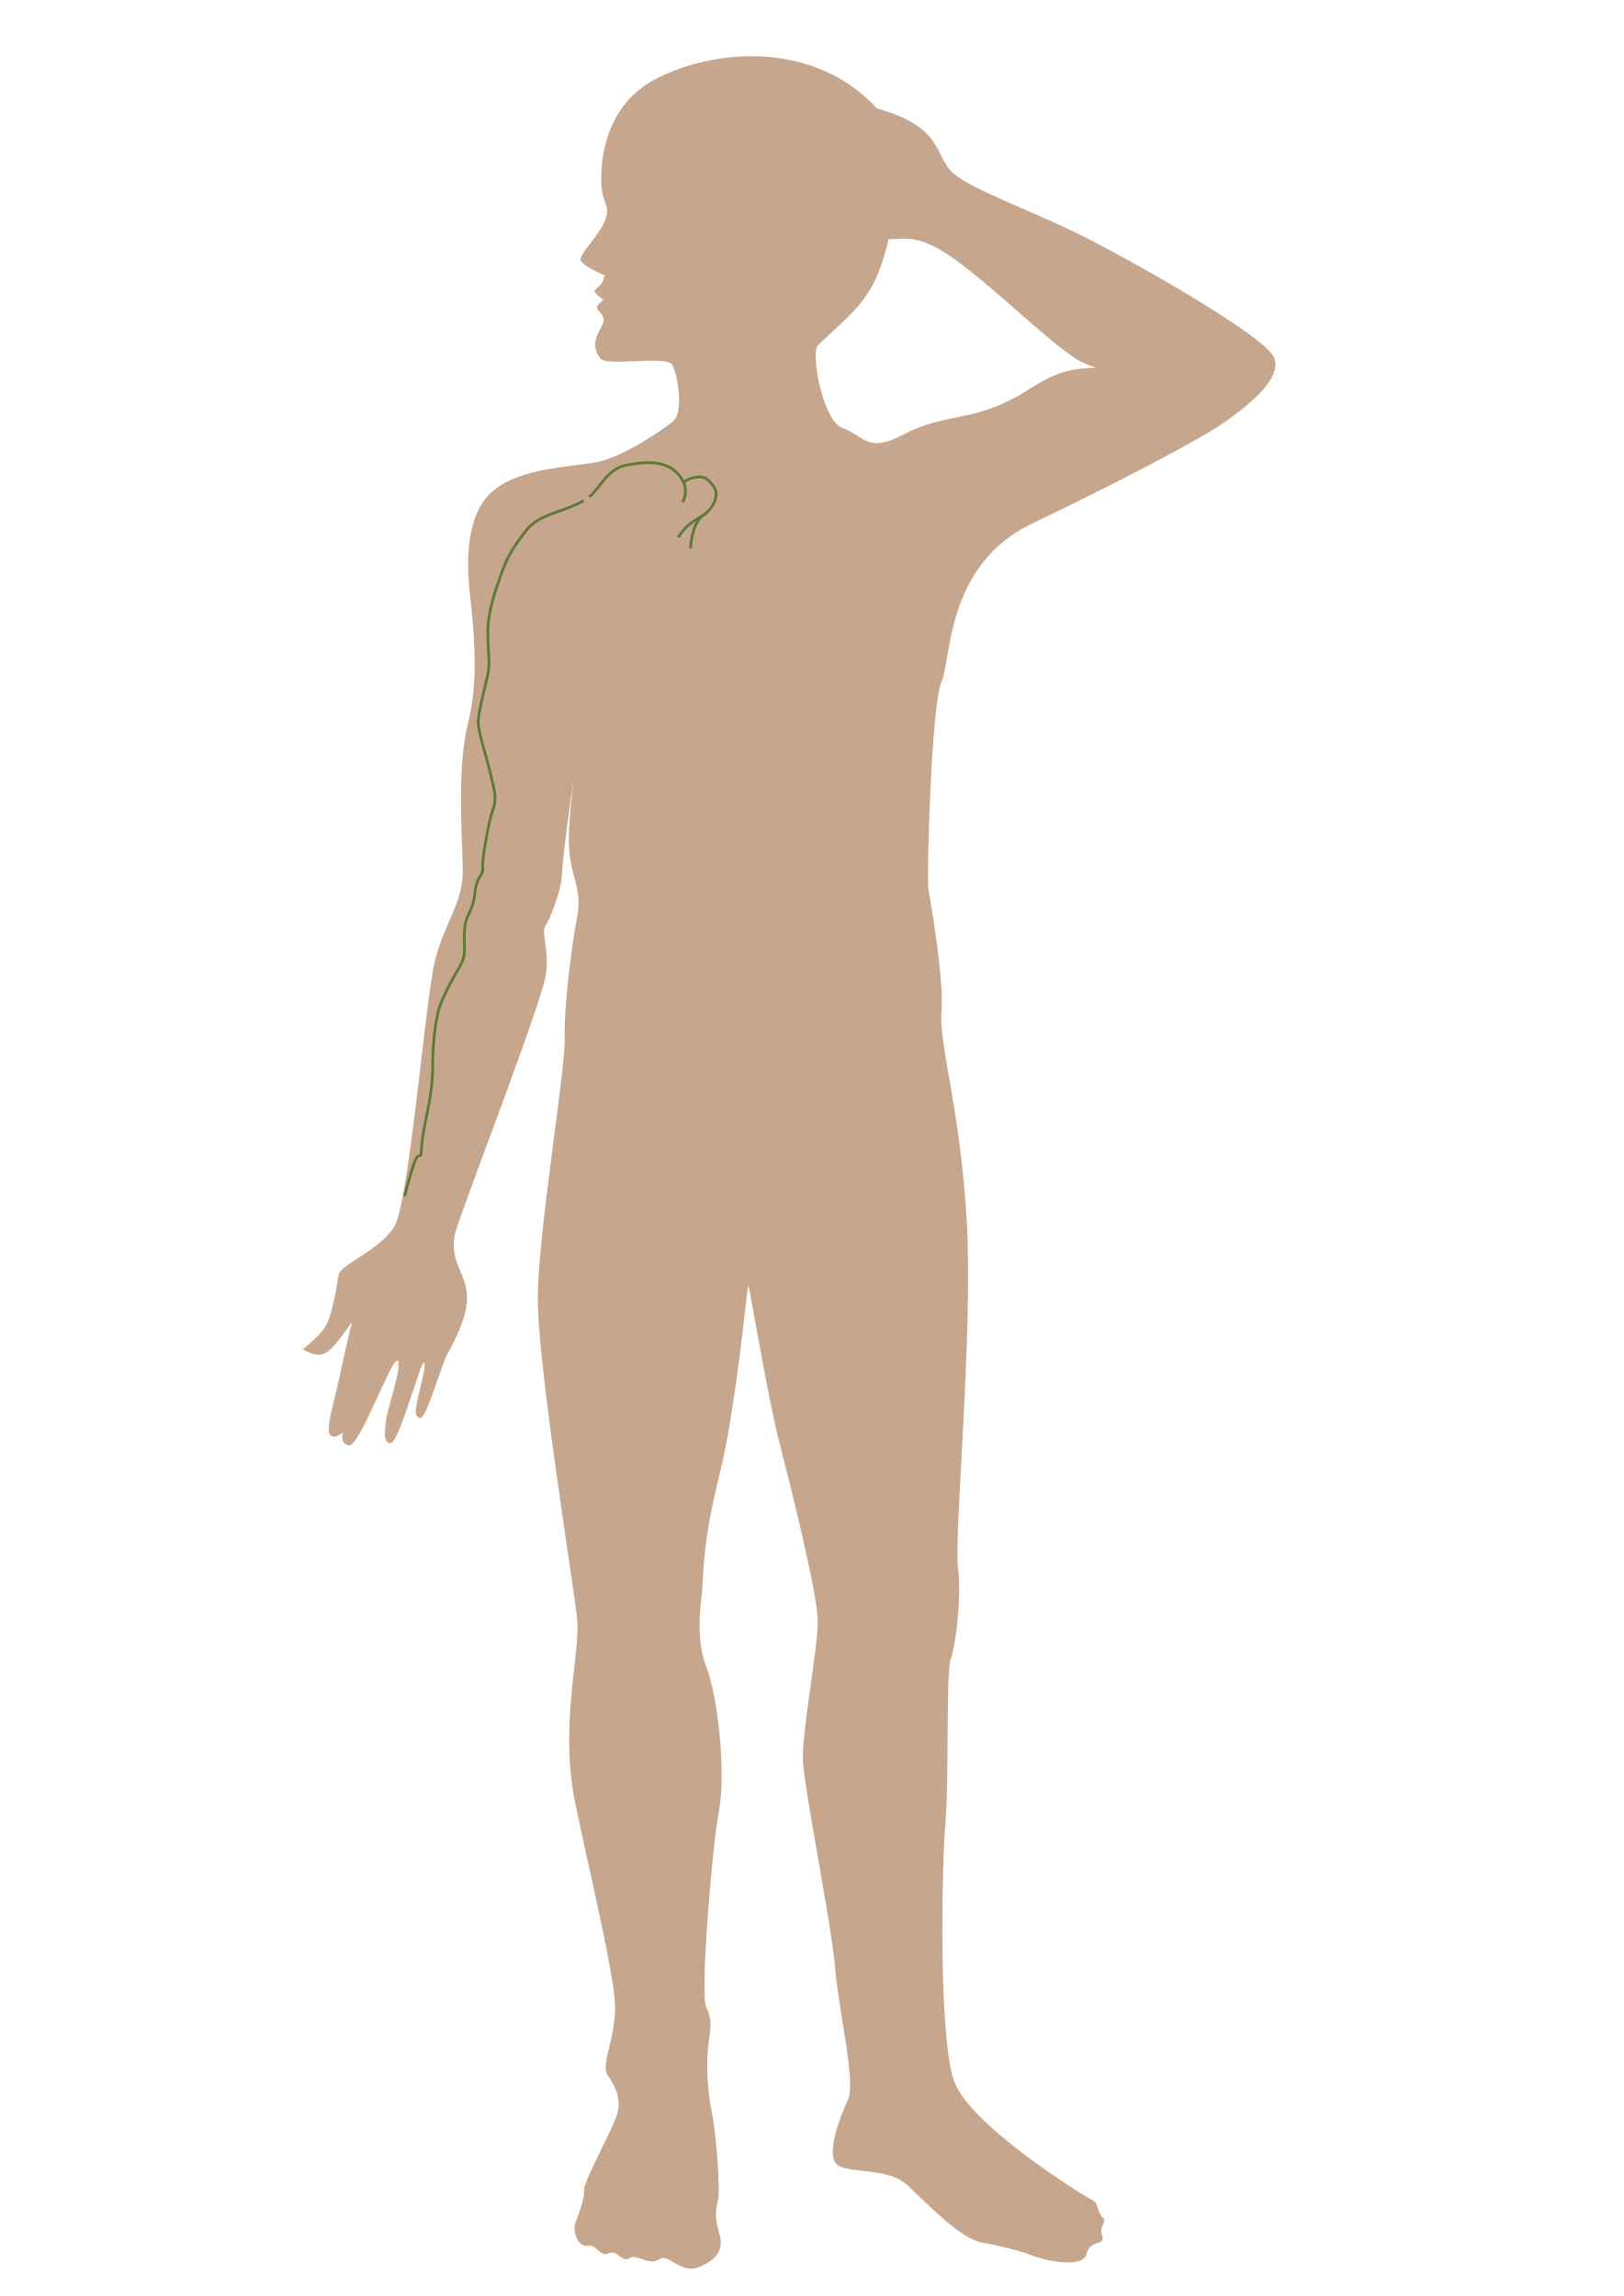
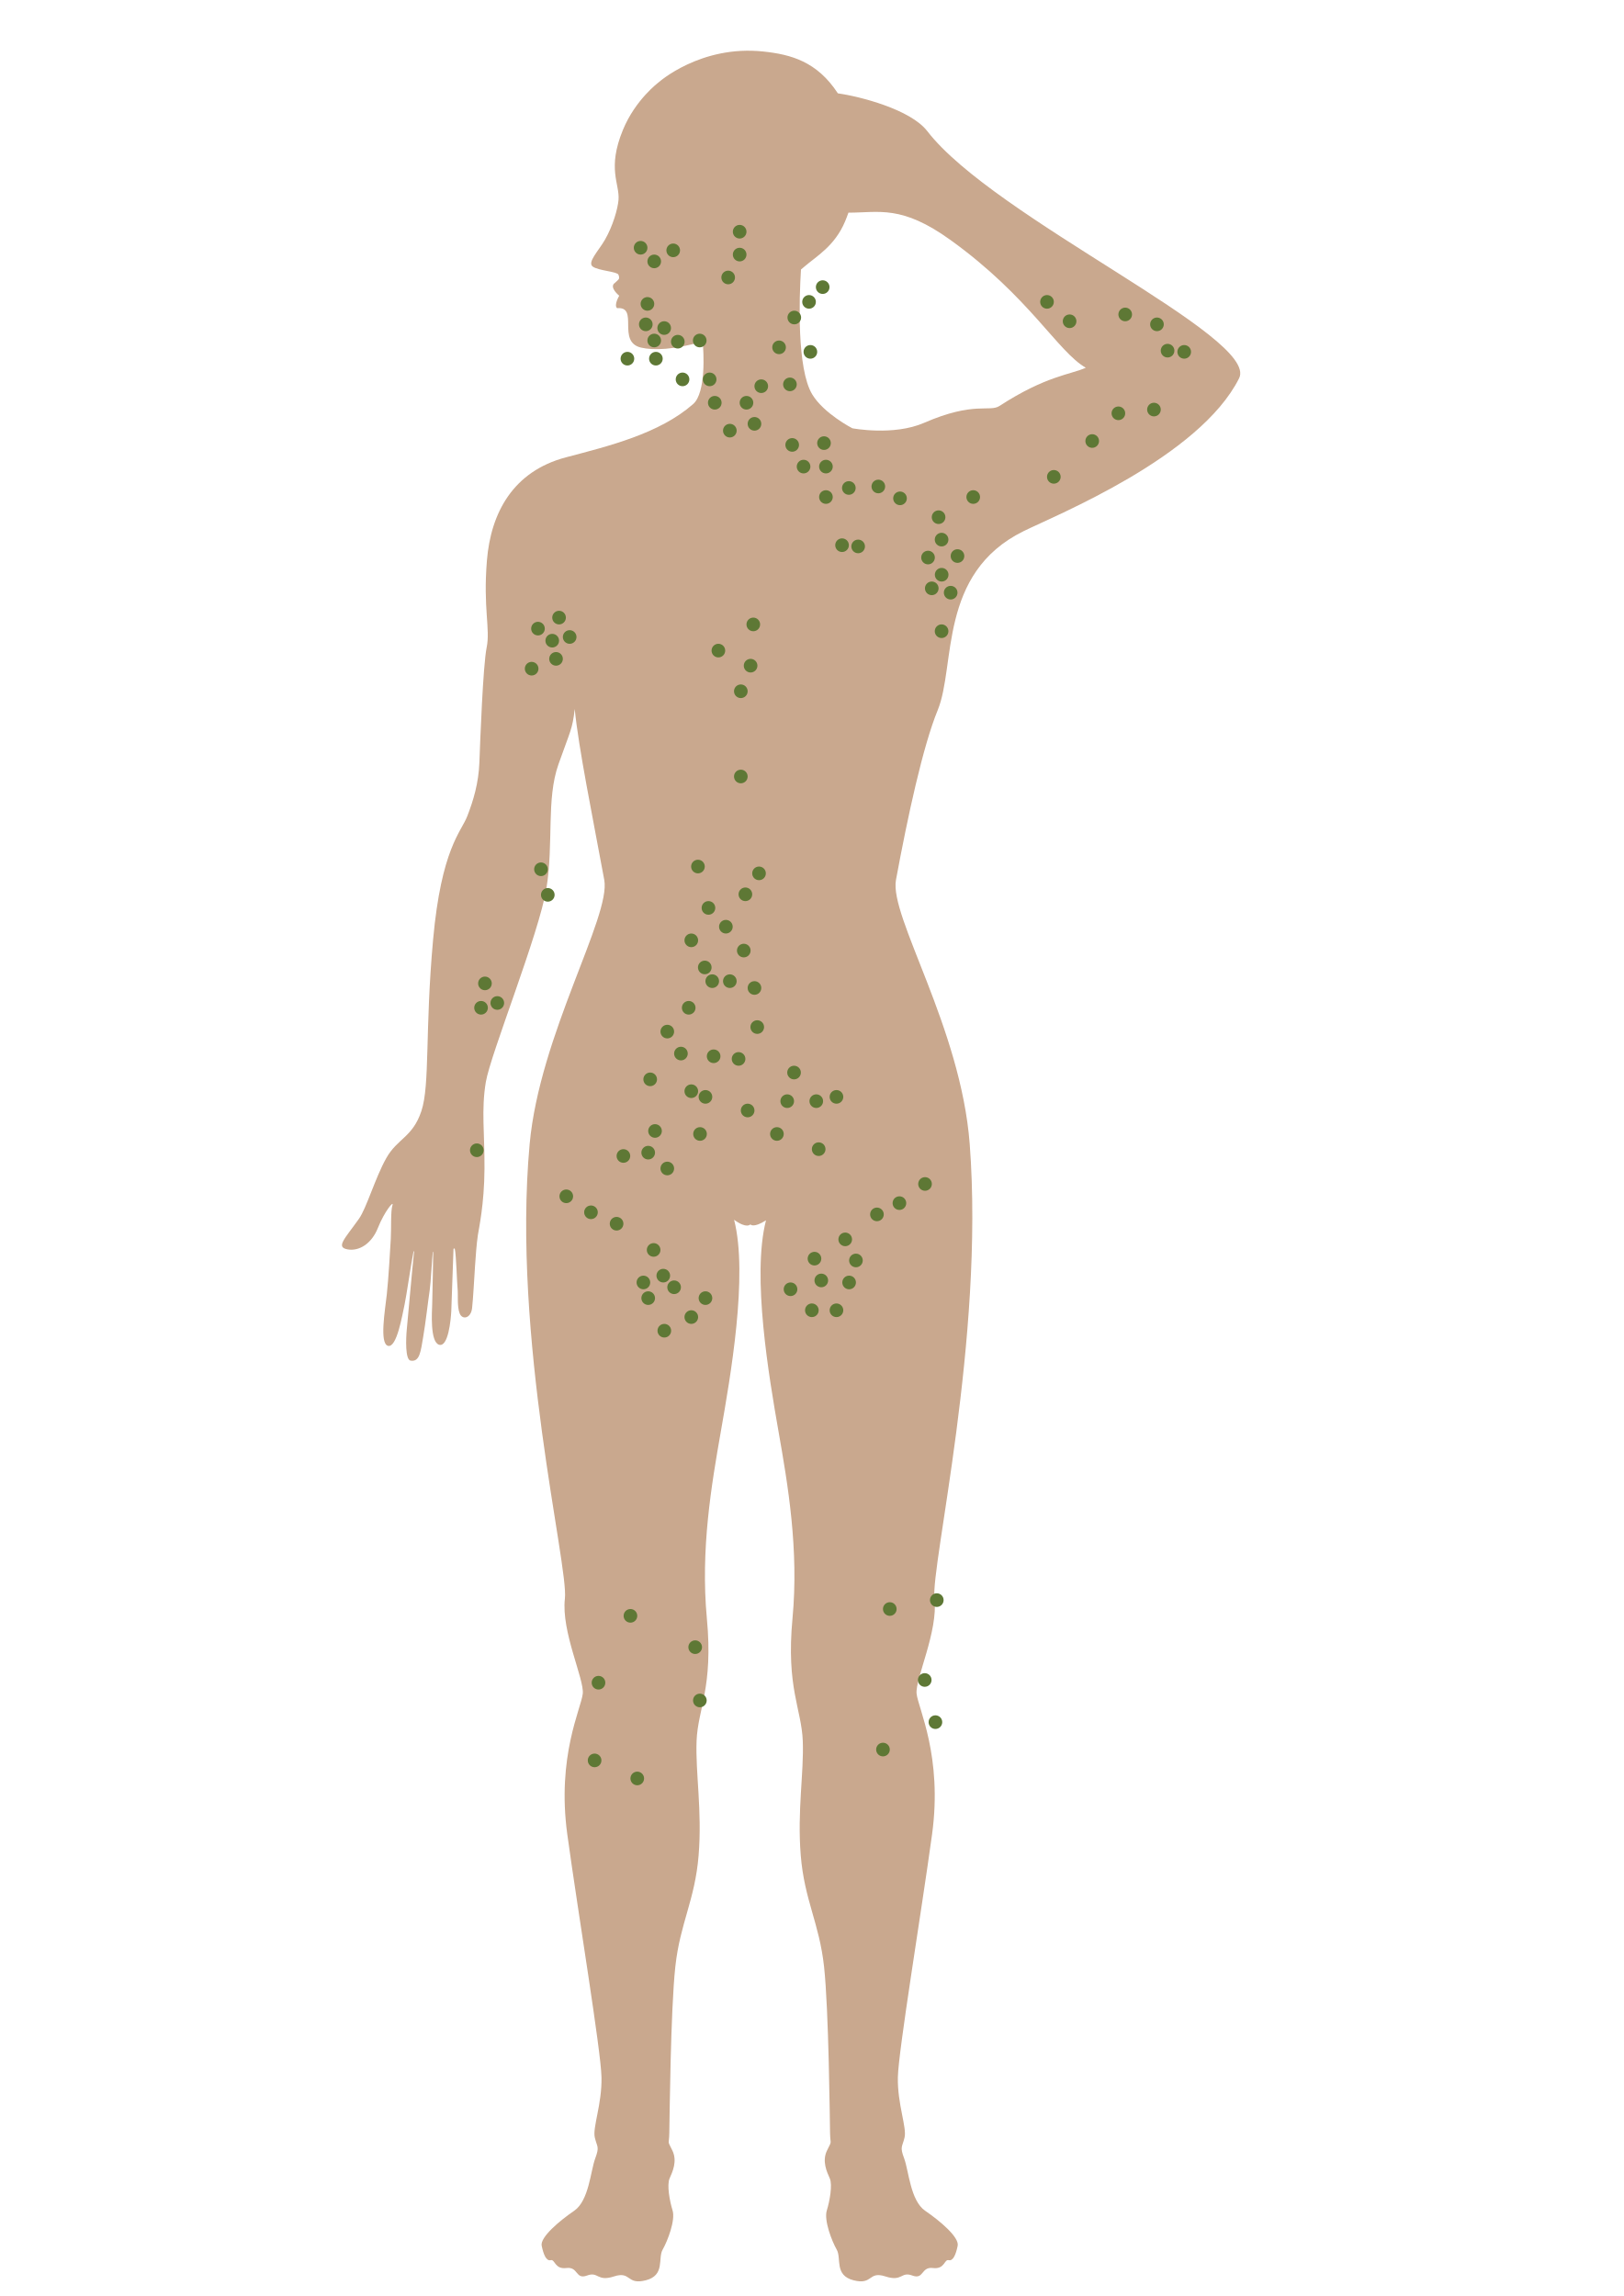
<svg xmlns="http://www.w3.org/2000/svg" viewBox="0 0 595.28 841.89">
  <defs>
    <style>
      .cls-1 {
-         fill: #c7a68e;
+         fill: #c9a88e;
      }

      .cls-2 {
-         fill: none;
-         stroke: #5e7835;
-         stroke-miterlimit: 10;
+         fill: #5e7835;
      }
    </style>
  </defs>
  <g id="Layer_2" data-name="Layer 2">
-     <path class="cls-1" d="M321.52,39.75c-24.18-26.06-61.62-21.2-81.5-10.6s-20.13,33.53-19.4,40.01,3.09,6.18,1.33,11.34-9.42,12.52-9.13,14.72,8.83,5.74,8.83,5.74c0,0-.29,1.77-1.18,3.09s-2.94,2.06-2.36,3.09,3.09,2.8,3.09,2.8l-1.8,1.72c-.65.62-.63,1.65.03,2.26.89.83,1.9,2.1,1.9,3.58,0,2.65-6.09,7.53-1.3,13.86,2.51,3.32,24.44-1.4,26.5,2.58s4.12,17.23.29,20.47-18.26,13.1-27.98,15.02-27.98,1.91-38.28,10.75-9.42,27.39-8.25,37.99,3.49,30.77-.69,46.82-2.11,42.4-1.96,54.18-6.92,19.58-10.31,33.57-9.42,88.05-14.72,96.88-19.88,14.13-20.47,17.67-2.36,15.61-5.15,19.58-7.95,7.8-7.95,7.8c0,0,5.3,3.83,8.98,1.03s8.98-11.04,8.98-11.04c0,0-3.68,15.9-4.86,21.64s-5.01,18.11-3.09,19.88,4.86-1.18,4.86-1.18c0,0-1.91,3.98,1.91,5.01s15.61-31.95,17.82-31.07-3.68,17.82-4.12,21.64-1.18,8.83,1.77,8.54,10.9-29.74,12.07-29.45-1.33,8.83-2.21,13.1-1.47,6.33.74,7.21,7.8-19.14,10.01-23.26,8.25-14.72,7.21-22.82-6.92-12.66-3.98-22.67,31.66-83.93,32.98-93.94-1.91-15.17-.15-17.82,5.6-12.81,5.89-17.37,1.18-14.13,3.68-31.07-1.77,10.01-.88,20.61,4.86,14.72,2.94,24.44-4.86,32.54-4.56,44.47-9.72,70.38-9.87,95.26,13.25,105.87,14.43,118.09-6.63,39.17-.66,67.58,13.91,61.25,14.5,73.18-5.3,22.38-2.8,26.06,5.6,8.83,3.39,15.17-12.22,24.29-11.93,27.24-1.91,8.54-3.17,12.07,1.55,9.13,4.49,8.25,4.71,4.42,7.66,2.8,5.15,3.68,7.66,1.77,7.07,3.05,10.9.42,7.66,6.2,15.46,2.52,7.8-7.95,6.48-12.52-1.47-7.36-.44-11.19-.44-24-2.21-32.69-2.06-18.99-1.18-25.18,1.33-9.13-.88-13.55,2.06-57.87,4.71-71.85-.44-41.96-4.56-52.56-2.21-21.94-1.62-28.27,0-16.79,6.33-42.26,10.16-69.64,10.6-69.5,6.92,40.05,11.19,56.69,14.28,56.54,14.28,66.4-5.74,40.2-5.45,50.65,10.45,59.93,11.78,76.27,7.8,42.11,4.71,48.59-7.66,19.14-4.42,23.26,18.99,1.03,26.36,8.1,19.58,19.58,27.09,20.91,15.17,3.39,18.7,4.86,18.4,5.01,19.73-.59,7.07-2.8,5.74-6.77,2.16-4.71.2-6.63-1.67-5.45-3.44-6.18-45.35-27.39-51.09-44.02-4.42-79.8-3.09-94.82.15-55.21,1.91-59.78,4.12-22.53,2.65-33.72,5.6-85.69,3.24-126.77-10.31-65.37-9.28-76.71-3.83-40.05-4.71-44.47,1.03-68.32,4.71-76.56,1.47-42.99,33.28-58.16,61.55-30.92,69.64-36.52,22.82-16.64,18.85-24.59-47.93-32.94-67.36-42.96-42.81-17.96-50.02-24.29-3.2-16.9-28.05-23.85l4.31,47.93c5.01.44,10.42-3.09,26.17,8.83s32.62,29,43.29,35.56c2.87,1.77,7.73,2.86,5.74,2.87-12.37.08-18.15,4.44-25.95,9.17-18.22,11.04-27.98,6.92-43.96,15.3-13.19,6.92-13.9.6-22.3-2.5-7.17-2.64-11.67-27.63-8.94-30.26,13.58-13.14,20.76-16.67,25.95-38.98l-4.31-47.93Z" />
+     <path class="cls-1" d="M339.95,48.08c-6.15-7.99-24.75-12.72-32.78-13.86-7.66-11.7-17.2-14.25-27.3-15.33-23.05-2.48-38.45,11.34-38.45,11.34,0,0-8.48,6.3-13.04,17.39-5.9,14.3-1.14,19.8-1.62,25.66-.28,3.29-2.02,9.47-4.96,14.6-2.35,4.1-6.6,8.33-4.5,9.87,2.1,1.53,8.99,1.8,9.44,2.99.64,1.72.06,1.63-1.5,3.17-.02,0-.05.01-.08.01-1.64,1.63,1.62,4.31,1.86,4.52,0,0-2.08,3.48-.77,4.56,8.16-.69-.29,12.34,8.77,14.46,4.55,1.07,12.15.8,22.58-2.25.38,3.7,1.29,18.76-3.47,22.94-12.47,10.94-31.21,15.46-46.64,19.54-19.45,5.14-27.55,20.38-28.98,37.85-1.43,17.47,1.29,25.09-.08,31.79-1.37,6.69-2.4,34.83-2.68,42.29-.28,7.46-2.19,13.88-4.45,19.68-2.26,5.8-9.5,11.93-12.52,45.24-3.03,33.3-1.09,53.29-4.31,62.91-3.22,9.62-8.77,9.94-12.86,17.22-4.09,7.28-7.22,18.31-10.04,22.27-5.21,7.35-8.63,10.41-4.07,11.19,4.15.71,8.73-2.05,11.05-7.89,2.38-6.01,6-10.35,5.32-8.26-.68,2.09-.39,8.41-.6,12.26-.22,3.9-.84,14.7-1.46,20.36-.62,5.71-2.78,18.07.45,18.89,3.24.83,5.23-11.39,6.06-15.11.63-2.83,2.46-15.54,3.29-19.49.03-.13.21-.1.2.03-.63,5.7-2.38,25.61-2.67,28.48-.34,3.51-.61,11.16,1.38,11.51,3.42.61,3.74-3.56,4.63-8.71.9-5.17,1.84-13.58,2.39-17.16.38-2.45.86-11.69,1.13-13.93.01-.1.16-.09.16,0-.08,3.14-.24,15.16-.38,19.15-.09,2.75-.85,13.79,2.52,14.82,3.37,1.03,4.32-9.17,4.48-12.37.13-2.55.62-18.66.81-22.7.02-.28.42-.31.48-.04.51,2.11.81,12.68,1,14.34.28,2.4-.24,6.75.79,9.3,1.03,2.54,4.13,1.72,4.54-1.93.41-3.65.77-10.8,1.1-15.69.24-3.57.55-7.84,1.02-11.08.36-2.44,2.35-11.22,2.43-24.36.08-13.14-1.22-21.51.49-31.78,1.71-10.28,19.54-54.4,22.23-71.1,2.68-16.7-.12-32.61,4.4-45.42,4.31-12.2,5.14-12.84,5.96-20.28,1.4,14.22,6.51,39.29,10.83,62.66,2.49,13.46-23.69,56.84-27.35,96.84-6.56,71.61,14.32,154.57,12.92,166.69-1.4,12.12,7.13,29.49,6.55,34.88-.57,5.39-9.58,22.97-5.67,51.57,3.92,28.61,12.36,79.3,12.54,89.12.19,9.81-3.32,18.37-2.46,22.02.86,3.65,1.81,3.25.14,7.75-1.68,4.51-2.28,15.43-7.68,19.13-5.4,3.69-12.57,9.72-11.93,12.84.65,3.12,1.65,5.7,3.3,5.28,1.66-.42,1.38,3.44,5.79,2.88,4.4-.54,3.24,4.35,7.52,2.76,4.28-1.6,3.58,2.38,9.91.32,6.33-2.07,4.49,3.26,11.65,1.42,7.16-1.83,4.36-8.07,6.17-11.23,1.81-3.17,4.75-10.79,3.65-14.37-1.1-3.57-2.13-9.38-1.1-11.74,1.02-2.35,2.95-6.3,1.01-10.27-1.95-3.98-1.2-1.75-1.11-6.42.1-4.68.46-45.05,2.21-61.02,1.74-15.96,7.19-24.31,8.53-40.73,1.34-16.42-1.19-30.28-.74-42.02.46-11.75,6.15-19.57,3.77-44.87-2.37-25.31,1.68-48.94,5.14-68.68,3.46-19.72,10.07-57.19,4.84-77.52,4.7,3.43,5.97,1.69,5.97,1.69,0,0,1,1.51,5.73-1.48-5.26,20.32,1.11,57.57,4.57,77.31,3.47,19.74,7.51,43.37,5.14,68.68-2.37,25.3,3.31,33.12,3.77,44.87.46,11.74-2.07,25.6-.74,42.02,1.34,16.42,6.79,24.77,8.54,40.73,1.74,15.97,2.11,56.34,2.2,61.02.09,4.67.84,2.44-1.1,6.42-1.95,3.97-.02,7.92,1.01,10.27,1.02,2.36,0,8.17-1.1,11.74-1.11,3.58,1.83,11.2,3.64,14.37,1.81,3.16-.98,9.4,6.17,11.23,7.16,1.84,5.32-3.49,11.66-1.42,6.32,2.06,5.63-1.92,9.9-.32,4.28,1.59,3.12-3.3,7.53-2.76,4.4.56,4.12-3.3,5.78-2.88,1.65.42,2.66-2.16,3.3-5.28s-6.53-9.15-11.93-12.84c-5.4-3.7-6-14.62-7.67-19.13-1.68-4.5-.73-4.1.13-7.75.87-3.65-2.64-12.21-2.46-22.02.19-9.82,8.63-60.51,12.54-89.12,3.91-28.6-5.09-46.18-5.67-51.57-.57-5.39,7.95-22.76,6.55-34.88-1.4-12.12,18.39-94.99,12.92-166.69-3.27-42.89-29.52-83.38-27.03-96.84,4.32-23.37,9.88-49.02,15.3-62.24,6.69-16.32.07-50.14,31.43-65.6,12.18-6,64.55-27.16,79.07-56.09,7.59-15.12-89.74-58.68-114.33-90.63ZM366.45,148.84c-3.72,2.42-9.23-1.82-27.68,6.21-11.2,4.88-26.28,1.99-26.28,1.99,0,0-10.52-5.4-14.75-12.49-5.62-9.41-4.75-34.88-4.09-45.73.55-.48,1.11-.93,1.12-.94,4.51-3.91,11.25-7.61,15.06-16.71.44-1.04.84-2.11,1.22-3.19,11.3,0,19.45-2.92,37.44,10.04,28.9,20.81,39.31,40.97,49.58,46.82-5.63,2.54-14.61,2.95-31.62,14Z" />
  </g>
  <g id="Layer_3" data-name="Layer 3">
-     <path class="cls-2" d="M213.96,183.57c-8.06,4.64-16.34,4.64-21.31,11.26s-6.63,9.28-9.06,16.12-4.86,14.25-4.75,21.31.88,11.04,0,15.13-3.64,14.25-3.53,17.78,3.87,15.24,4.53,18.66,2.65,8.28.99,12.7-4.2,18.88-3.87,21.75-2.21,2.65-2.87,9.28-3.31,7.62-3.75,13.14.55,8.83-.88,11.93-7.73,12.7-9.06,19.33-1.77,13.36-1.77,18.99-.77,11.37-2.21,18.11-1.88,10.6-1.99,13.47-.99-1.1-2.87,4.75-3.2,11.04-3.2,11.37" />
-     <path class="cls-2" d="M215.94,182.13c3.53-2.1,6.4-10.27,13.8-11.6s14.36-1.77,18.99,3.42,1.55,10.16,1.55,10.16" />
-     <path class="cls-2" d="M253.16,201.13c.22-4.42,1.55-10.05,4.53-12.04s6.63-7.07,3.87-10.82-4.2-3.64-6.85-3.2-4.07,1.83-4.07,1.83" />
-     <path class="cls-2" d="M248.74,197.04c1.33-3.09,5.74-6.4,8.94-7.95" />
+     <circle id="LymphGland01" class="cls-2" cx="276.17" cy="228.96" r="2.5" />
+     <circle id="LymphGland01-2" data-name="LymphGland01" class="cls-2" cx="275.18" cy="244.09" r="2.5" />
+     <circle id="LymphGland01-3" data-name="LymphGland01" class="cls-2" cx="263.37" cy="238.56" r="2.5" />
+     <circle id="LymphGland01-4" data-name="LymphGland01" class="cls-2" cx="271.6" cy="284.72" r="2.5" />
+     <circle id="LymphGland01-5" data-name="LymphGland01" class="cls-2" cx="271.6" cy="253.47" r="2.5" />
+     <circle id="LymphGland01-6" data-name="LymphGland01" class="cls-2" cx="202.46" cy="234.92" r="2.5" />
+     <circle id="LymphGland01-7" data-name="LymphGland01" class="cls-2" cx="197.23" cy="230.5" r="2.5" />
+     <circle id="LymphGland01-8" data-name="LymphGland01" class="cls-2" cx="204.96" cy="226.46" r="2.5" />
+     <circle id="LymphGland01-9" data-name="LymphGland01" class="cls-2" cx="208.85" cy="233.57" r="2.5" />
+     <circle id="LymphGland01-10" data-name="LymphGland01" class="cls-2" cx="194.91" cy="245.19" r="2.5" />
+     <circle id="LymphGland01-11" data-name="LymphGland01" class="cls-2" cx="203.85" cy="241.59" r="2.5" />
+     <circle id="LymphGland01-12" data-name="LymphGland01" class="cls-2" cx="176.36" cy="369.53" r="2.5" />
+     <circle id="LymphGland01-13" data-name="LymphGland01" class="cls-2" cx="182.32" cy="367.77" r="2.5" />
+     <circle id="LymphGland01-14" data-name="LymphGland01" class="cls-2" cx="177.79" cy="360.59" r="2.5" />
+     <circle id="LymphGland01-15" data-name="LymphGland01" class="cls-2" cx="200.83" cy="328.12" r="2.5" />
+     <circle id="LymphGland01-16" data-name="LymphGland01" class="cls-2" cx="198.33" cy="318.74" r="2.5" />
+     <circle id="LymphGland01-17" data-name="LymphGland01" class="cls-2" cx="174.81" cy="421.77" r="2.5" />
+     <circle id="LymphGland01-18" data-name="LymphGland01" class="cls-2" cx="239.63" cy="458.32" r="2.5" />
+     <circle id="LymphGland01-19" data-name="LymphGland01" class="cls-2" cx="243.17" cy="467.75" r="2.5" />
+     <circle id="LymphGland01-20" data-name="LymphGland01" class="cls-2" cx="235.88" cy="470.25" r="2.5" />
+     <circle id="LymphGland01-21" data-name="LymphGland01" class="cls-2" cx="247.14" cy="472.01" r="2.5" />
+     <circle id="LymphGland01-22" data-name="LymphGland01" class="cls-2" cx="237.64" cy="475.99" r="2.5" />
+     <circle id="LymphGland01-23" data-name="LymphGland01" class="cls-2" cx="243.55" cy="487.94" r="2.5" />
+     <circle id="LymphGland01-24" data-name="LymphGland01" class="cls-2" cx="253.44" cy="482.94" r="2.5" />
+     <circle id="LymphGland01-25" data-name="LymphGland01" class="cls-2" cx="258.63" cy="475.99" r="2.5" />
+     <circle id="LymphGland01-26" data-name="LymphGland01" class="cls-2" cx="309.87" cy="454.45" r="2.5" />
+     <circle id="LymphGland01-27" data-name="LymphGland01" class="cls-2" cx="313.8" cy="462.18" r="2.5" />
+     <circle id="LymphGland01-28" data-name="LymphGland01" class="cls-2" cx="311.3" cy="470.25" r="2.5" />
+     <circle id="LymphGland01-29" data-name="LymphGland01" class="cls-2" cx="306.66" cy="480.45" r="2.5" />
+     <circle id="LymphGland01-30" data-name="LymphGland01" class="cls-2" cx="301.1" cy="469.51" r="2.5" />
+     <circle id="LymphGland01-31" data-name="LymphGland01" class="cls-2" cx="298.6" cy="461.52" r="2.5" />
+     <circle id="LymphGland01-32" data-name="LymphGland01" class="cls-2" cx="289.82" cy="472.74" r="2.5" />
+     <circle id="LymphGland01-33" data-name="LymphGland01" class="cls-2" cx="297.64" cy="480.45" r="2.5" />
+     <circle id="LymphGland01-34" data-name="LymphGland01" class="cls-2" cx="226.05" cy="448.71" r="2.5" />
+     <circle id="LymphGland01-35" data-name="LymphGland01" class="cls-2" cx="216.66" cy="444.52" r="2.5" />
+     <circle id="LymphGland01-36" data-name="LymphGland01" class="cls-2" cx="207.61" cy="438.66" r="2.5" />
+     <circle id="LymphGland01-37" data-name="LymphGland01" class="cls-2" cx="339.13" cy="434.13" r="2.5" />
+     <circle id="LymphGland01-38" data-name="LymphGland01" class="cls-2" cx="329.74" cy="441.16" r="2.5" />
+     <circle id="LymphGland01-39" data-name="LymphGland01" class="cls-2" cx="321.5" cy="445.29" r="2.5" />
+     <circle id="LymphGland01-40" data-name="LymphGland01" class="cls-2" cx="291.11" cy="393.28" r="2.5" />
+     <circle id="LymphGland01-41" data-name="LymphGland01" class="cls-2" cx="306.66" cy="402.2" r="2.5" />
+     <circle id="LymphGland01-42" data-name="LymphGland01" class="cls-2" cx="299.26" cy="403.77" r="2.5" />
+     <circle id="LymphGland01-43" data-name="LymphGland01" class="cls-2" cx="288.61" cy="403.77" r="2.5" />
+     <circle id="LymphGland01-44" data-name="LymphGland01" class="cls-2" cx="300.14" cy="421.37" r="2.5" />
+     <circle id="LymphGland01-45" data-name="LymphGland01" class="cls-2" cx="284.83" cy="415.8" r="2.5" />
+     <circle id="LymphGland01-46" data-name="LymphGland01" class="cls-2" cx="274.1" cy="407.19" r="2.5" />
+     <circle id="LymphGland01-47" data-name="LymphGland01" class="cls-2" cx="256.64" cy="415.8" r="2.5" />
+     <circle id="LymphGland01-48" data-name="LymphGland01" class="cls-2" cx="237.64" cy="422.65" r="2.5" />
+     <circle id="LymphGland01-49" data-name="LymphGland01" class="cls-2" cx="244.64" cy="428.46" r="2.5" />
+     <circle id="LymphGland01-50" data-name="LymphGland01" class="cls-2" cx="228.55" cy="423.87" r="2.5" />
+     <circle id="LymphGland01-51" data-name="LymphGland01" class="cls-2" cx="240.14" cy="414.7" r="2.5" />
+     <circle id="LymphGland01-52" data-name="LymphGland01" class="cls-2" cx="258.63" cy="402.2" r="2.5" />
+     <circle id="LymphGland01-53" data-name="LymphGland01" class="cls-2" cx="253.44" cy="400.12" r="2.5" />
+     <circle id="LymphGland01-54" data-name="LymphGland01" class="cls-2" cx="238.37" cy="395.77" r="2.5" />
+     <circle id="LymphGland01-55" data-name="LymphGland01" class="cls-2" cx="270.77" cy="388.28" r="2.5" />
+     <circle id="LymphGland01-56" data-name="LymphGland01" class="cls-2" cx="261.63" cy="387.31" r="2.5" />
+     <circle id="LymphGland01-57" data-name="LymphGland01" class="cls-2" cx="249.64" cy="386.32" r="2.5" />
+     <circle id="LymphGland01-58" data-name="LymphGland01" class="cls-2" cx="277.62" cy="376.6" r="2.5" />
+     <circle id="LymphGland01-59" data-name="LymphGland01" class="cls-2" cx="276.6" cy="362.27" r="2.5" />
+     <circle id="LymphGland01-60" data-name="LymphGland01" class="cls-2" cx="252.49" cy="369.53" r="2.5" />
+     <circle id="LymphGland01-61" data-name="LymphGland01" class="cls-2" cx="244.64" cy="378.26" r="2.5" />
+     <circle id="LymphGland01-62" data-name="LymphGland01" class="cls-2" cx="272.68" cy="348.55" r="2.5" />
+     <circle id="LymphGland01-63" data-name="LymphGland01" class="cls-2" cx="267.57" cy="359.77" r="2.5" />
+     <circle id="LymphGland01-64" data-name="LymphGland01" class="cls-2" cx="261.12" cy="359.77" r="2.5" />
+     <circle id="LymphGland01-65" data-name="LymphGland01" class="cls-2" cx="258.38" cy="354.74" r="2.5" />
+     <circle id="LymphGland01-66" data-name="LymphGland01" class="cls-2" cx="253.44" cy="344.8" r="2.5" />
+     <circle id="LymphGland01-67" data-name="LymphGland01" class="cls-2" cx="259.73" cy="332.91" r="2.5" />
+     <circle id="LymphGland01-68" data-name="LymphGland01" class="cls-2" cx="266.12" cy="339.8" r="2.5" />
+     <circle id="LymphGland01-69" data-name="LymphGland01" class="cls-2" cx="278.27" cy="320.24" r="2.5" />
+     <circle id="LymphGland01-70" data-name="LymphGland01" class="cls-2" cx="273.27" cy="327.92" r="2.5" />
+     <circle id="LymphGland01-71" data-name="LymphGland01" class="cls-2" cx="255.88" cy="317.74" r="2.5" />
+     <circle id="LymphGland01-72" data-name="LymphGland01" class="cls-2" cx="302.8" cy="182.25" r="2.5" />
+     <circle id="LymphGland01-73" data-name="LymphGland01" class="cls-2" cx="329.96" cy="182.73" r="2.5" />
+     <circle id="LymphGland01-74" data-name="LymphGland01" class="cls-2" cx="322.01" cy="178.38" r="2.5" />
+     <circle id="LymphGland01-75" data-name="LymphGland01" class="cls-2" cx="311.2" cy="178.93" r="2.5" />
+     <circle id="LymphGland01-76" data-name="LymphGland01" class="cls-2" cx="308.71" cy="199.91" r="2.5" />
+     <circle id="LymphGland01-77" data-name="LymphGland01" class="cls-2" cx="314.61" cy="200.36" r="2.5" />
+     <circle id="LymphGland01-78" data-name="LymphGland01" class="cls-2" cx="290.43" cy="163.14" r="2.5" />
+     <circle id="LymphGland01-79" data-name="LymphGland01" class="cls-2" cx="294.6" cy="171.09" r="2.5" />
+     <circle id="LymphGland01-80" data-name="LymphGland01" class="cls-2" cx="302.09" cy="162.48" r="2.5" />
+     <circle id="LymphGland01-81" data-name="LymphGland01" class="cls-2" cx="302.8" cy="171.09" r="2.5" />
+     <circle id="LymphGland01-82" data-name="LymphGland01" class="cls-2" cx="267.57" cy="157.91" r="2.5" />
+     <circle id="LymphGland01-83" data-name="LymphGland01" class="cls-2" cx="276.6" cy="155.41" r="2.5" />
+     <circle id="LymphGland01-84" data-name="LymphGland01" class="cls-2" cx="273.67" cy="147.68" r="2.5" />
+     <circle id="LymphGland01-85" data-name="LymphGland01" class="cls-2" cx="262.05" cy="147.68" r="2.5" />
+     <circle id="LymphGland01-86" data-name="LymphGland01" class="cls-2" cx="297.1" cy="129.02" r="2.5" />
+     <circle id="LymphGland01-87" data-name="LymphGland01" class="cls-2" cx="285.62" cy="127.36" r="2.5" />
+     <circle id="LymphGland01-88" data-name="LymphGland01" class="cls-2" cx="289.6" cy="140.94" r="2.5" />
+     <circle id="LymphGland01-89" data-name="LymphGland01" class="cls-2" cx="279.09" cy="141.61" r="2.5" />
+     <circle id="LymphGland01-90" data-name="LymphGland01" class="cls-2" cx="301.61" cy="105.28" r="2.5" />
+     <circle id="LymphGland01-91" data-name="LymphGland01" class="cls-2" cx="296.61" cy="110.69" r="2.5" />
+     <circle id="LymphGland01-92" data-name="LymphGland01" class="cls-2" cx="291.2" cy="116.43" r="2.5" />
+     <circle id="LymphGland01-93" data-name="LymphGland01" class="cls-2" cx="266.96" cy="101.74" r="2.5" />
+     <circle id="LymphGland01-94" data-name="LymphGland01" class="cls-2" cx="271.17" cy="84.96" r="2.5" />
+     <circle id="LymphGland01-95" data-name="LymphGland01" class="cls-2" cx="271.17" cy="93.35" r="2.5" />
+     <circle id="LymphGland01-96" data-name="LymphGland01" class="cls-2" cx="234.86" cy="90.85" r="2.5" />
+     <circle id="LymphGland01-97" data-name="LymphGland01" class="cls-2" cx="239.85" cy="95.85" r="2.5" />
+     <circle id="LymphGland01-98" data-name="LymphGland01" class="cls-2" cx="246.81" cy="91.8" r="2.5" />
+     <circle id="LymphGland01-99" data-name="LymphGland01" class="cls-2" cx="239.85" cy="124.86" r="2.5" />
+     <circle id="LymphGland01-100" data-name="LymphGland01" class="cls-2" cx="243.5" cy="120.29" r="2.5" />
+     <circle id="LymphGland01-101" data-name="LymphGland01" class="cls-2" cx="236.76" cy="118.93" r="2.5" />
+     <circle id="LymphGland01-102" data-name="LymphGland01" class="cls-2" cx="237.36" cy="111.43" r="2.5" />
+     <circle id="LymphGland01-103" data-name="LymphGland01" class="cls-2" cx="256.53" cy="124.86" r="2.5" />
+     <circle id="LymphGland01-104" data-name="LymphGland01" class="cls-2" cx="248.49" cy="125.29" r="2.5" />
+     <circle id="LymphGland01-105" data-name="LymphGland01" class="cls-2" cx="250.23" cy="139.11" r="2.5" />
+     <circle id="LymphGland01-106" data-name="LymphGland01" class="cls-2" cx="240.46" cy="131.52" r="2.5" />
+     <circle id="LymphGland01-107" data-name="LymphGland01" class="cls-2" cx="260.17" cy="139.11" r="2.5" />
+     <circle id="LymphGland01-108" data-name="LymphGland01" class="cls-2" cx="230.02" cy="131.52" r="2.5" />
+     <circle id="LymphGland01-109" data-name="LymphGland01" class="cls-2" cx="341.6" cy="215.73" r="2.5" />
+     <circle id="LymphGland01-110" data-name="LymphGland01" class="cls-2" cx="348.53" cy="217.32" r="2.5" />
+     <circle id="LymphGland01-111" data-name="LymphGland01" class="cls-2" cx="345.23" cy="210.74" r="2.5" />
+     <circle id="LymphGland01-112" data-name="LymphGland01" class="cls-2" cx="340.23" cy="204.44" r="2.5" />
+     <circle id="LymphGland01-113" data-name="LymphGland01" class="cls-2" cx="351.03" cy="203.89" r="2.5" />
+     <circle id="LymphGland01-114" data-name="LymphGland01" class="cls-2" cx="345.2" cy="197.86" r="2.5" />
+     <circle id="LymphGland01-115" data-name="LymphGland01" class="cls-2" cx="344.1" cy="189.64" r="2.5" />
+     <circle id="LymphGland01-116" data-name="LymphGland01" class="cls-2" cx="345.2" cy="231.45" r="2.5" />
+     <circle id="LymphGland01-117" data-name="LymphGland01" class="cls-2" cx="423.06" cy="150.18" r="2.5" />
+     <circle id="LymphGland01-118" data-name="LymphGland01" class="cls-2" cx="410.02" cy="151.55" r="2.5" />
+     <circle id="LymphGland01-119" data-name="LymphGland01" class="cls-2" cx="400.42" cy="161.71" r="2.5" />
+     <circle id="LymphGland01-120" data-name="LymphGland01" class="cls-2" cx="386.35" cy="174.85" r="2.5" />
+     <circle id="LymphGland01-121" data-name="LymphGland01" class="cls-2" cx="356.8" cy="182.25" r="2.5" />
+     <circle id="LymphGland01-122" data-name="LymphGland01" class="cls-2" cx="412.52" cy="115.3" r="2.5" />
+     <circle id="LymphGland01-123" data-name="LymphGland01" class="cls-2" cx="424.16" cy="118.93" r="2.5" />
+     <circle id="LymphGland01-124" data-name="LymphGland01" class="cls-2" cx="434.15" cy="129.02" r="2.5" />
+     <circle id="LymphGland01-125" data-name="LymphGland01" class="cls-2" cx="428.05" cy="128.58" r="2.5" />
+     <circle id="LymphGland01-126" data-name="LymphGland01" class="cls-2" cx="383.85" cy="110.69" r="2.5" />
+     <circle id="LymphGland01-127" data-name="LymphGland01" class="cls-2" cx="392.13" cy="117.8" r="2.5" />
+     <circle id="LymphGland01-128" data-name="LymphGland01" class="cls-2" cx="233.63" cy="652.12" r="2.5" />
+     <circle id="LymphGland01-129" data-name="LymphGland01" class="cls-2" cx="217.99" cy="645.5" r="2.5" />
+     <circle id="LymphGland01-130" data-name="LymphGland01" class="cls-2" cx="256.58" cy="623.52" r="2.5" />
+     <circle id="LymphGland01-131" data-name="LymphGland01" class="cls-2" cx="219.42" cy="617.01" r="2.5" />
+     <circle id="LymphGland01-132" data-name="LymphGland01" class="cls-2" cx="254.87" cy="603.98" r="2.5" />
+     <circle id="LymphGland01-133" data-name="LymphGland01" class="cls-2" cx="231.13" cy="592.49" r="2.5" />
+     <circle id="LymphGland01-134" data-name="LymphGland01" class="cls-2" cx="323.71" cy="641.52" r="2.5" />
+     <circle id="LymphGland01-135" data-name="LymphGland01" class="cls-2" cx="342.94" cy="631.47" r="2.5" />
+     <circle id="LymphGland01-136" data-name="LymphGland01" class="cls-2" cx="339.02" cy="616.01" r="2.5" />
+     <circle id="LymphGland01-137" data-name="LymphGland01" class="cls-2" cx="343.44" cy="586.72" r="2.5" />
+     <circle id="LymphGland01-138" data-name="LymphGland01" class="cls-2" cx="326.21" cy="589.99" r="2.5" />
  </g>
</svg>
